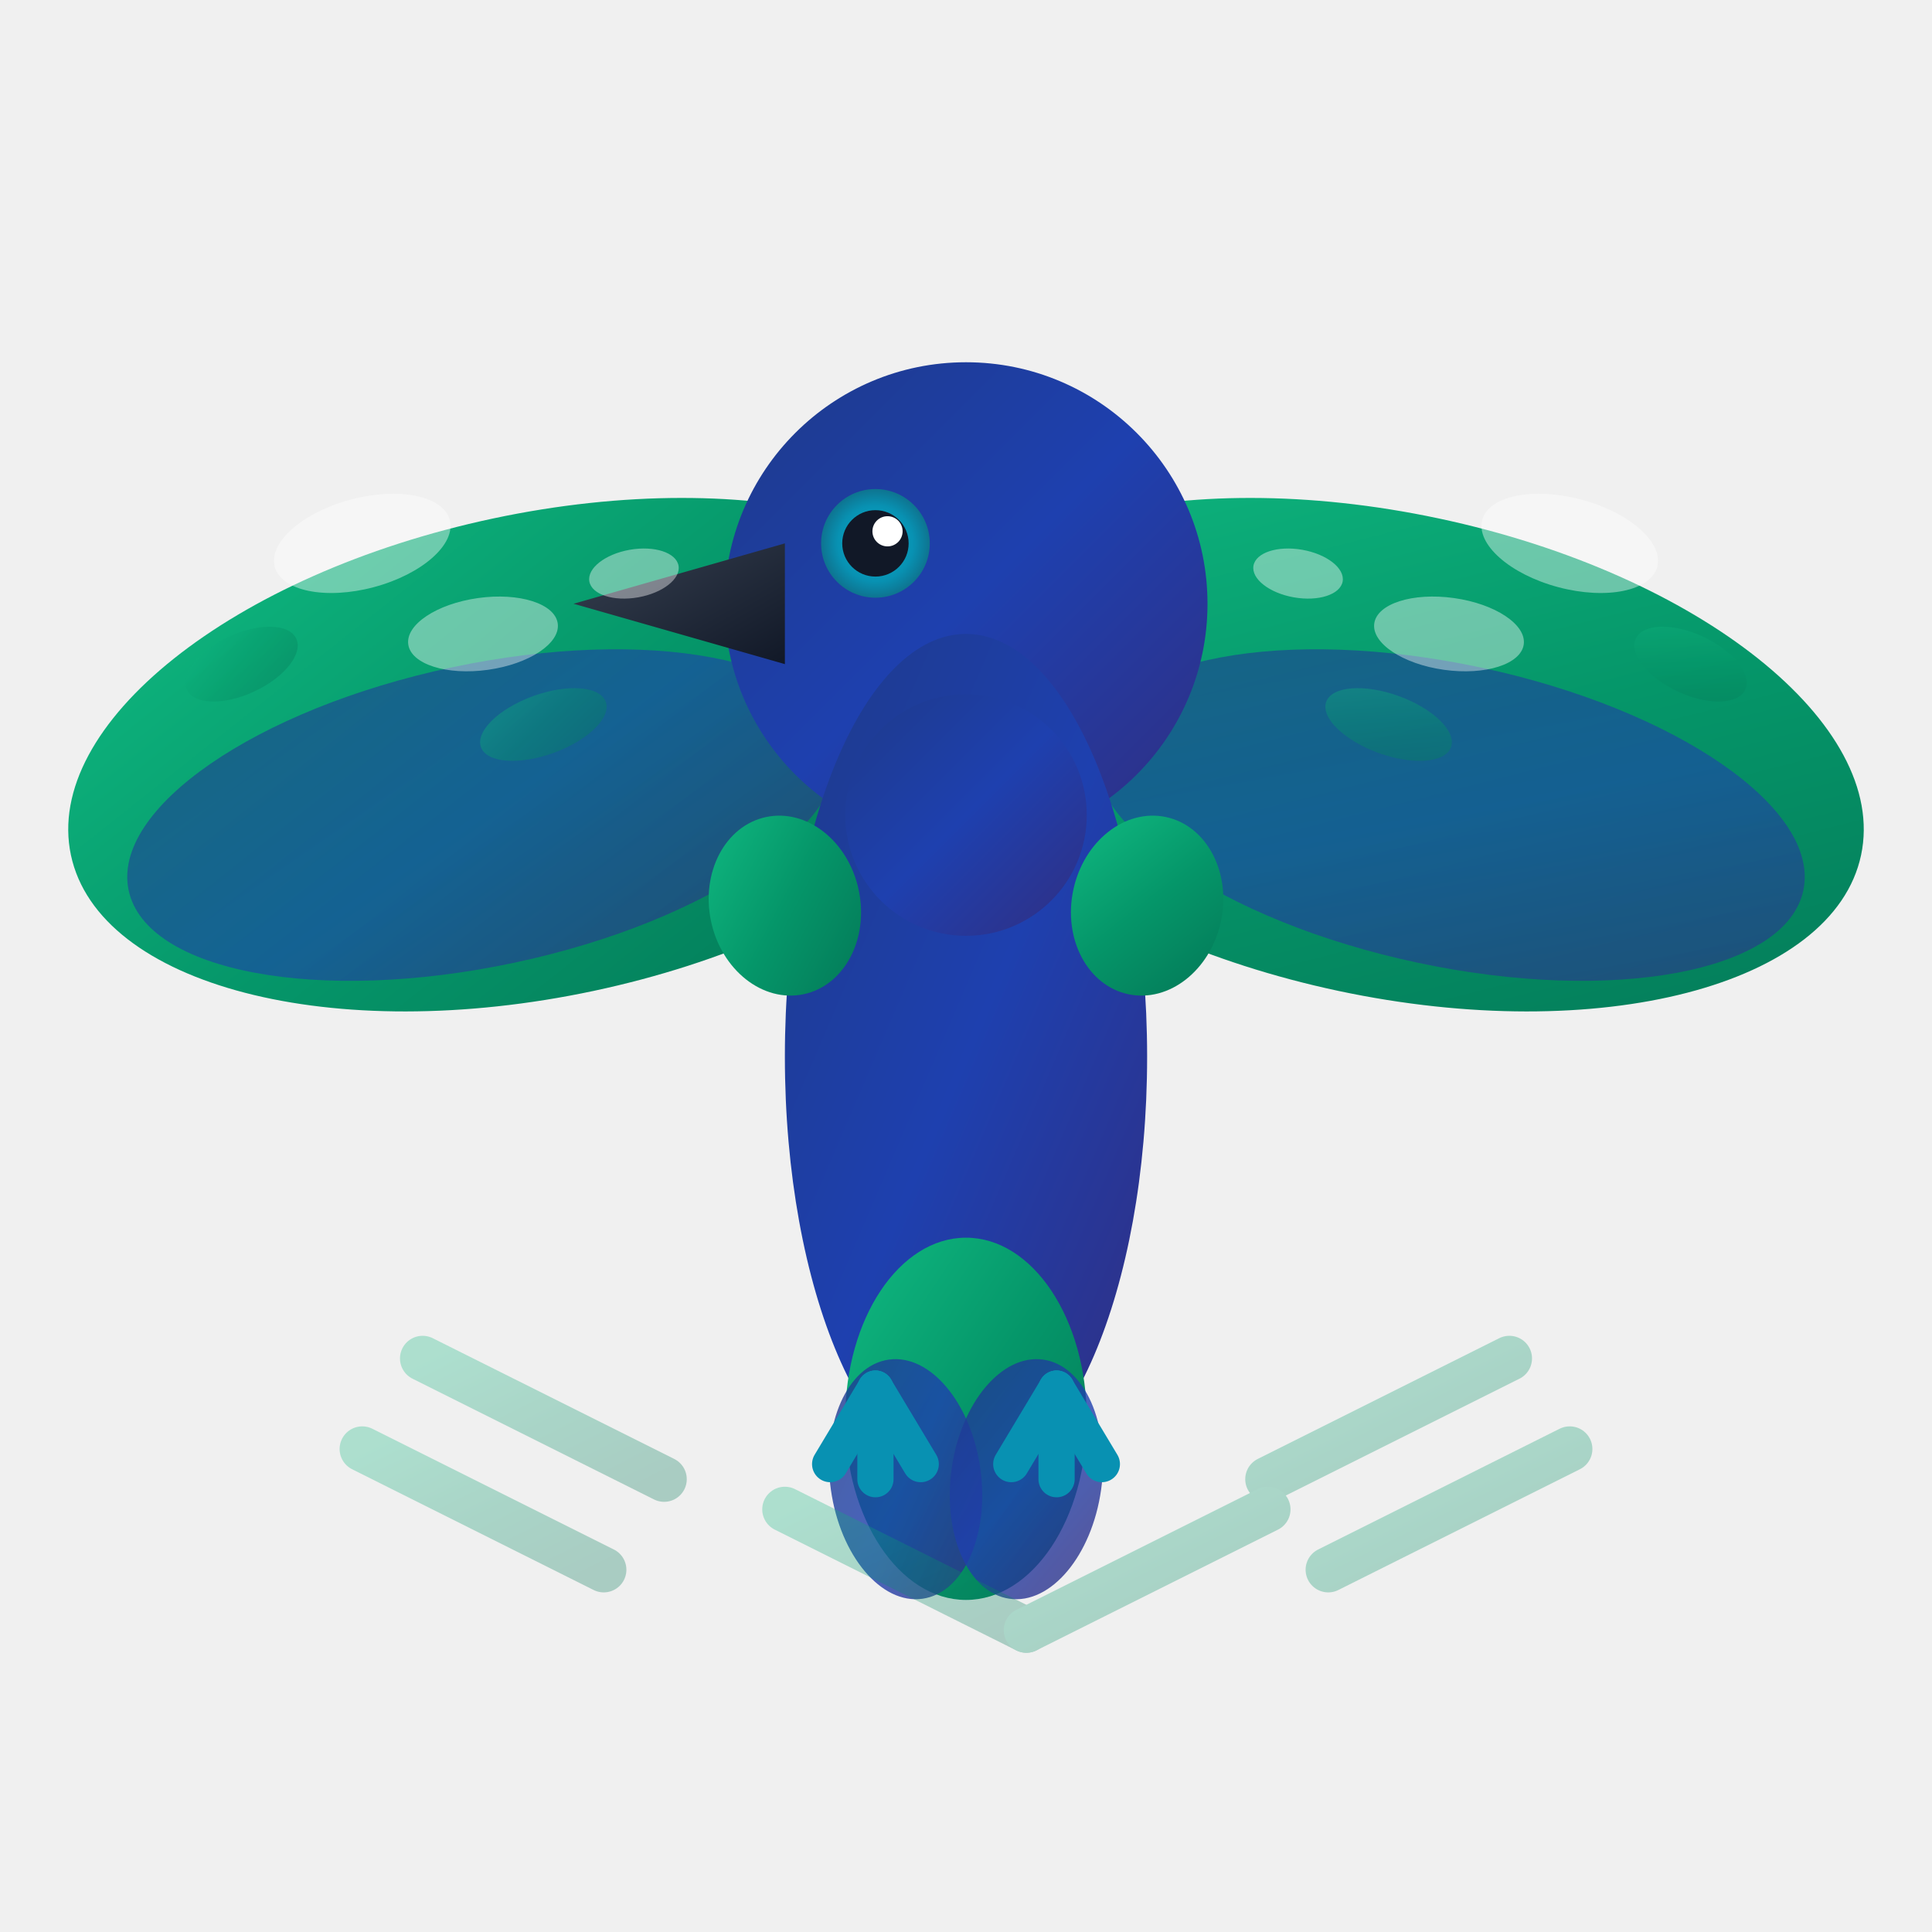
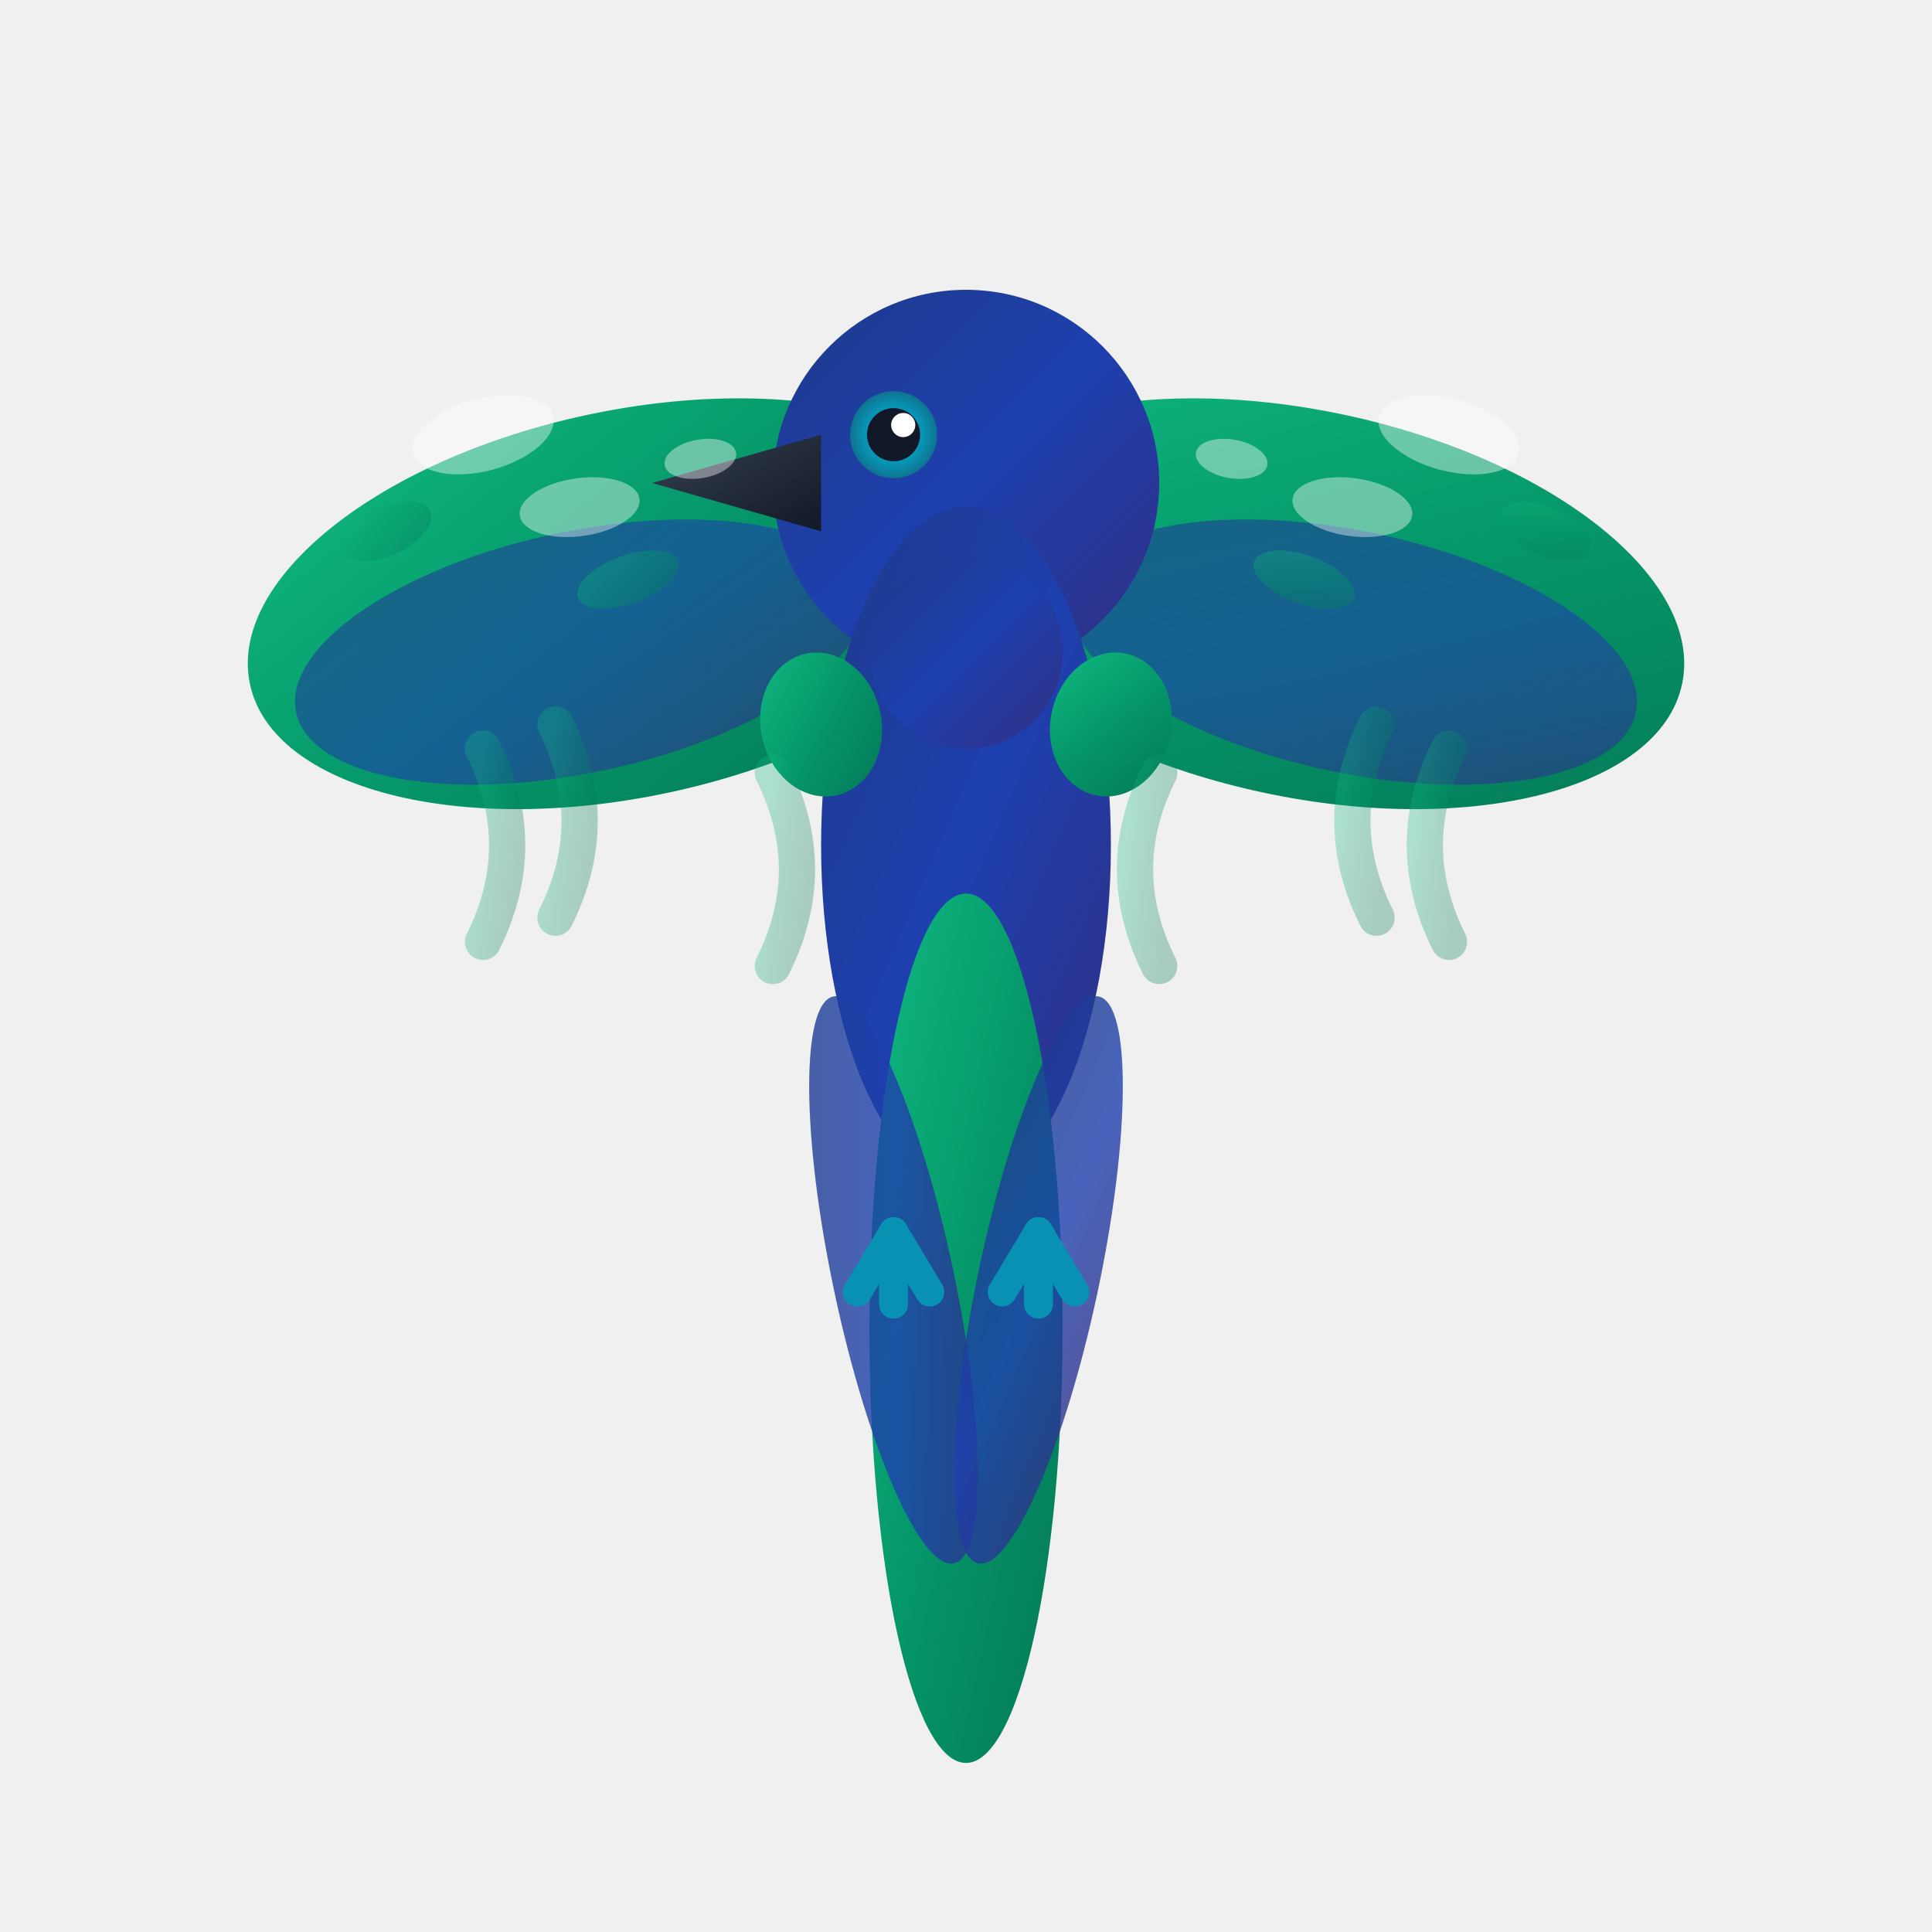
- <svg xmlns="http://www.w3.org/2000/svg" width="64" height="64" viewBox="0 0 64 64">
+ <svg xmlns="http://www.w3.org/2000/svg" width="64" height="64" viewBox="0 0 64 80">
  <defs>
    <linearGradient id="bodyGradient" x1="0%" y1="0%" x2="100%" y2="100%">
      <stop offset="0%" style="stop-color:#1E3A8A;stop-opacity:1" />
      <stop offset="50%" style="stop-color:#1E40AF;stop-opacity:1" />
      <stop offset="100%" style="stop-color:#312E81;stop-opacity:1" />
    </linearGradient>
    <linearGradient id="wingGradient" x1="0%" y1="0%" x2="100%" y2="100%">
      <stop offset="0%" style="stop-color:#10B981;stop-opacity:1" />
      <stop offset="50%" style="stop-color:#059669;stop-opacity:1" />
      <stop offset="100%" style="stop-color:#047857;stop-opacity:1" />
    </linearGradient>
    <linearGradient id="beakGradient" x1="0%" y1="0%" x2="100%" y2="100%">
      <stop offset="0%" style="stop-color:#374151;stop-opacity:1" />
      <stop offset="100%" style="stop-color:#111827;stop-opacity:1" />
    </linearGradient>
    <radialGradient id="eyeGradient" cx="50%" cy="50%" r="50%">
      <stop offset="0%" style="stop-color:#06B6D4;stop-opacity:1" />
      <stop offset="70%" style="stop-color:#0891B2;stop-opacity:1" />
      <stop offset="100%" style="stop-color:#0E7490;stop-opacity:1" />
    </radialGradient>
  </defs>
  <ellipse cx="18" cy="25" rx="16" ry="8" fill="url(#wingGradient)" transform="rotate(-12 18 25)" />
  <ellipse cx="16" cy="27" rx="12" ry="5" fill="url(#bodyGradient)" opacity="0.6" transform="rotate(-12 16 27)" />
  <ellipse cx="46" cy="25" rx="16" ry="8" fill="url(#wingGradient)" transform="rotate(12 46 25)" />
  <ellipse cx="48" cy="27" rx="12" ry="5" fill="url(#bodyGradient)" opacity="0.6" transform="rotate(12 48 27)" />
  <circle cx="32" cy="20" r="8" fill="url(#bodyGradient)" />
  <ellipse cx="32" cy="35" rx="6" ry="14" fill="url(#bodyGradient)" />
  <ellipse cx="32" cy="27" rx="4" ry="4" fill="url(#bodyGradient)" />
  <polygon points="26,18 19,20 26,22" fill="url(#beakGradient)" />
  <circle cx="29" cy="18" r="1.8" fill="url(#eyeGradient)" />
  <circle cx="29" cy="18" r="1.1" fill="#111827" />
  <circle cx="29.4" cy="17.6" r="0.5" fill="#FFFFFF" />
  <ellipse cx="26" cy="30" rx="2.5" ry="3" fill="url(#wingGradient)" transform="rotate(-12 26 30)" />
  <ellipse cx="38" cy="30" rx="2.5" ry="3" fill="url(#wingGradient)" transform="rotate(12 38 30)" />
-   <ellipse cx="32" cy="47" rx="4" ry="6" fill="url(#wingGradient)" />
-   <ellipse cx="30" cy="49" rx="2.5" ry="4" fill="url(#bodyGradient)" opacity="0.8" transform="rotate(-8 30 49)" />
-   <ellipse cx="34" cy="49" rx="2.5" ry="4" fill="url(#bodyGradient)" opacity="0.8" transform="rotate(8 34 49)" />
-   <g transform="translate(29, 46)">
+   <ellipse cx="32" cy="55" rx="4" ry="18" fill="url(#wingGradient)" />
+   <ellipse cx="29" cy="53" rx="2.5" ry="12" fill="url(#bodyGradient)" opacity="0.8" transform="rotate(-12 29 53)" />
+   <ellipse cx="35" cy="53" rx="2.5" ry="12" fill="url(#bodyGradient)" opacity="0.8" transform="rotate(12 35 53)" />
+   <g transform="translate(29, 51)">
    <line x1="0" y1="0" x2="-1.5" y2="2.5" stroke="#0891B2" stroke-width="1.2" stroke-linecap="round" />
    <line x1="0" y1="0" x2="0" y2="3" stroke="#0891B2" stroke-width="1.2" stroke-linecap="round" />
    <line x1="0" y1="0" x2="1.5" y2="2.5" stroke="#0891B2" stroke-width="1.2" stroke-linecap="round" />
  </g>
-   <g transform="translate(35, 46)">
+   <g transform="translate(35, 51)">
    <line x1="0" y1="0" x2="-1.5" y2="2.5" stroke="#0891B2" stroke-width="1.2" stroke-linecap="round" />
    <line x1="0" y1="0" x2="0" y2="3" stroke="#0891B2" stroke-width="1.2" stroke-linecap="round" />
    <line x1="0" y1="0" x2="1.5" y2="2.5" stroke="#0891B2" stroke-width="1.2" stroke-linecap="round" />
  </g>
  <g opacity="0.3" stroke="url(#wingGradient)" stroke-width="1.5" stroke-linecap="round" fill="none">
-     <path d="M14,45 Q18,47 22,49" />
-     <path d="M12,48 Q16,50 20,52" />
-     <path d="M42,49 Q46,47 50,45" />
-     <path d="M44,52 Q48,50 52,48" />
-     <path d="M26,50 Q30,52 34,54" />
-     <path d="M34,54 Q38,52 42,50" />
+     <path d="M15,30 Q17,34 15,38" />
+     <path d="M12,31 Q14,35 12,39" />
+     <path d="M49,30 Q47,34 49,38" />
+     <path d="M52,31 Q50,35 52,39" />
+     <path d="M24,32 Q26,36 24,40" />
+     <path d="M40,32 Q38,36 40,40" />
  </g>
  <g opacity="0.4">
    <ellipse cx="12" cy="18" rx="3" ry="1.5" fill="#FFFFFF" transform="rotate(-15 12 18)" />
    <ellipse cx="16" cy="21" rx="2.5" ry="1.2" fill="#FFFFFF" transform="rotate(-8 16 21)" />
    <ellipse cx="18" cy="24" rx="2.2" ry="1" fill="url(#wingGradient)" transform="rotate(-20 18 24)" />
    <ellipse cx="52" cy="18" rx="3" ry="1.5" fill="#FFFFFF" transform="rotate(15 52 18)" />
    <ellipse cx="48" cy="21" rx="2.5" ry="1.2" fill="#FFFFFF" transform="rotate(8 48 21)" />
    <ellipse cx="46" cy="24" rx="2.2" ry="1" fill="url(#wingGradient)" transform="rotate(20 46 24)" />
    <ellipse cx="8" cy="22" rx="2" ry="1" fill="url(#wingGradient)" transform="rotate(-25 8 22)" />
    <ellipse cx="56" cy="22" rx="2" ry="1" fill="url(#wingGradient)" transform="rotate(25 56 22)" />
    <ellipse cx="21" cy="19" rx="1.5" ry="0.8" fill="#FFFFFF" transform="rotate(-10 21 19)" />
    <ellipse cx="43" cy="19" rx="1.5" ry="0.8" fill="#FFFFFF" transform="rotate(10 43 19)" />
  </g>
</svg>
